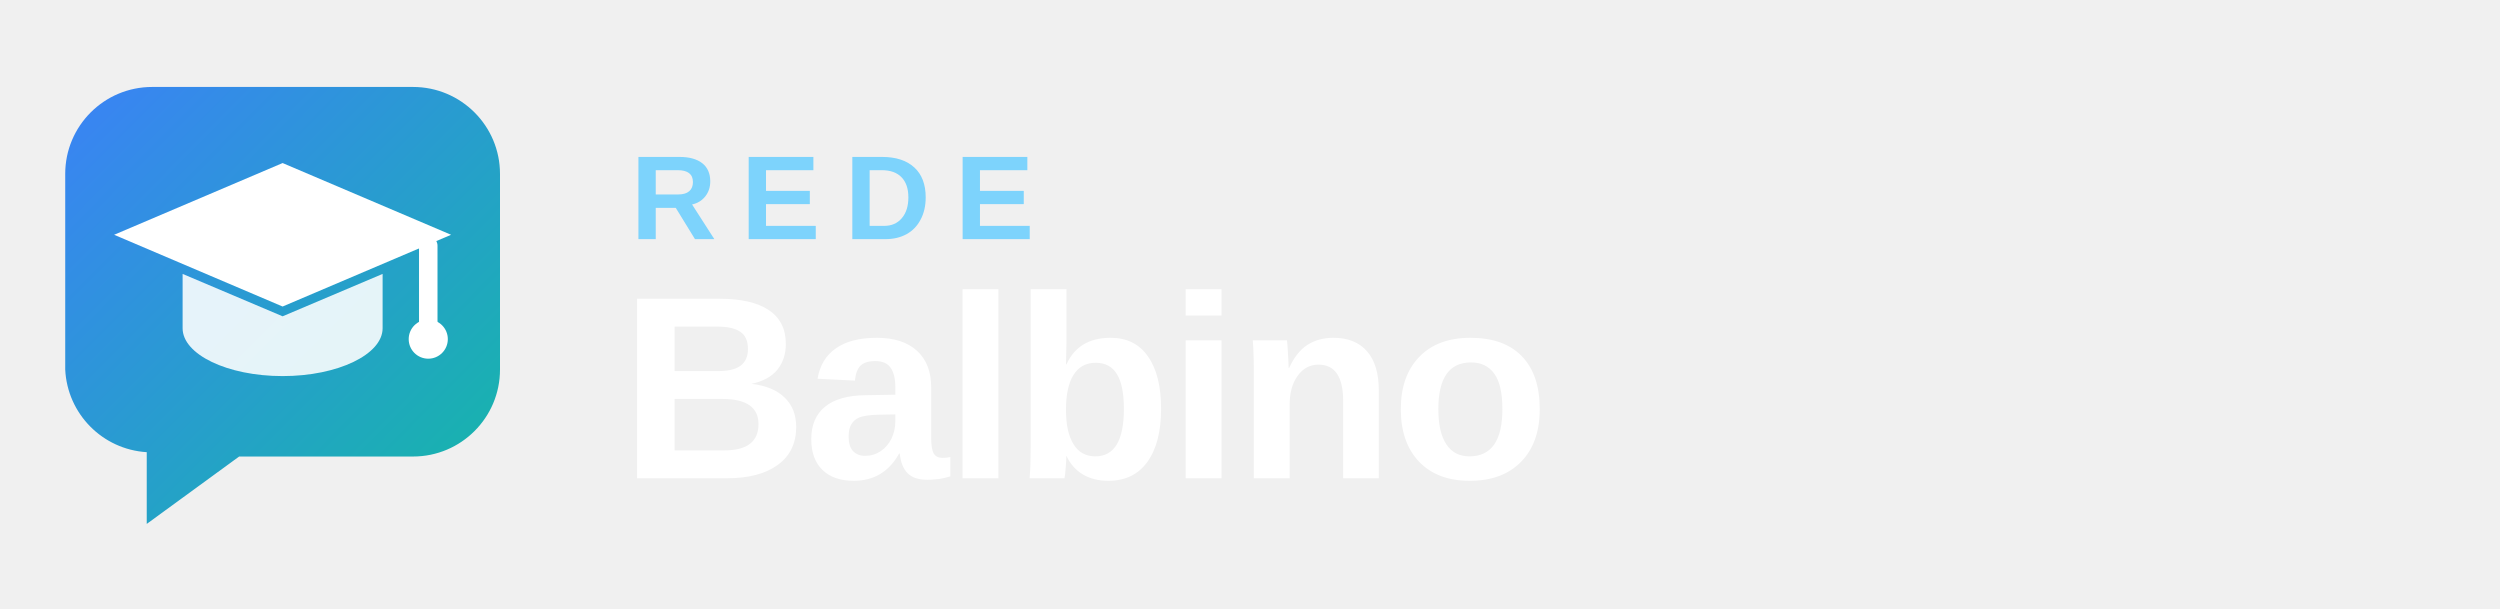
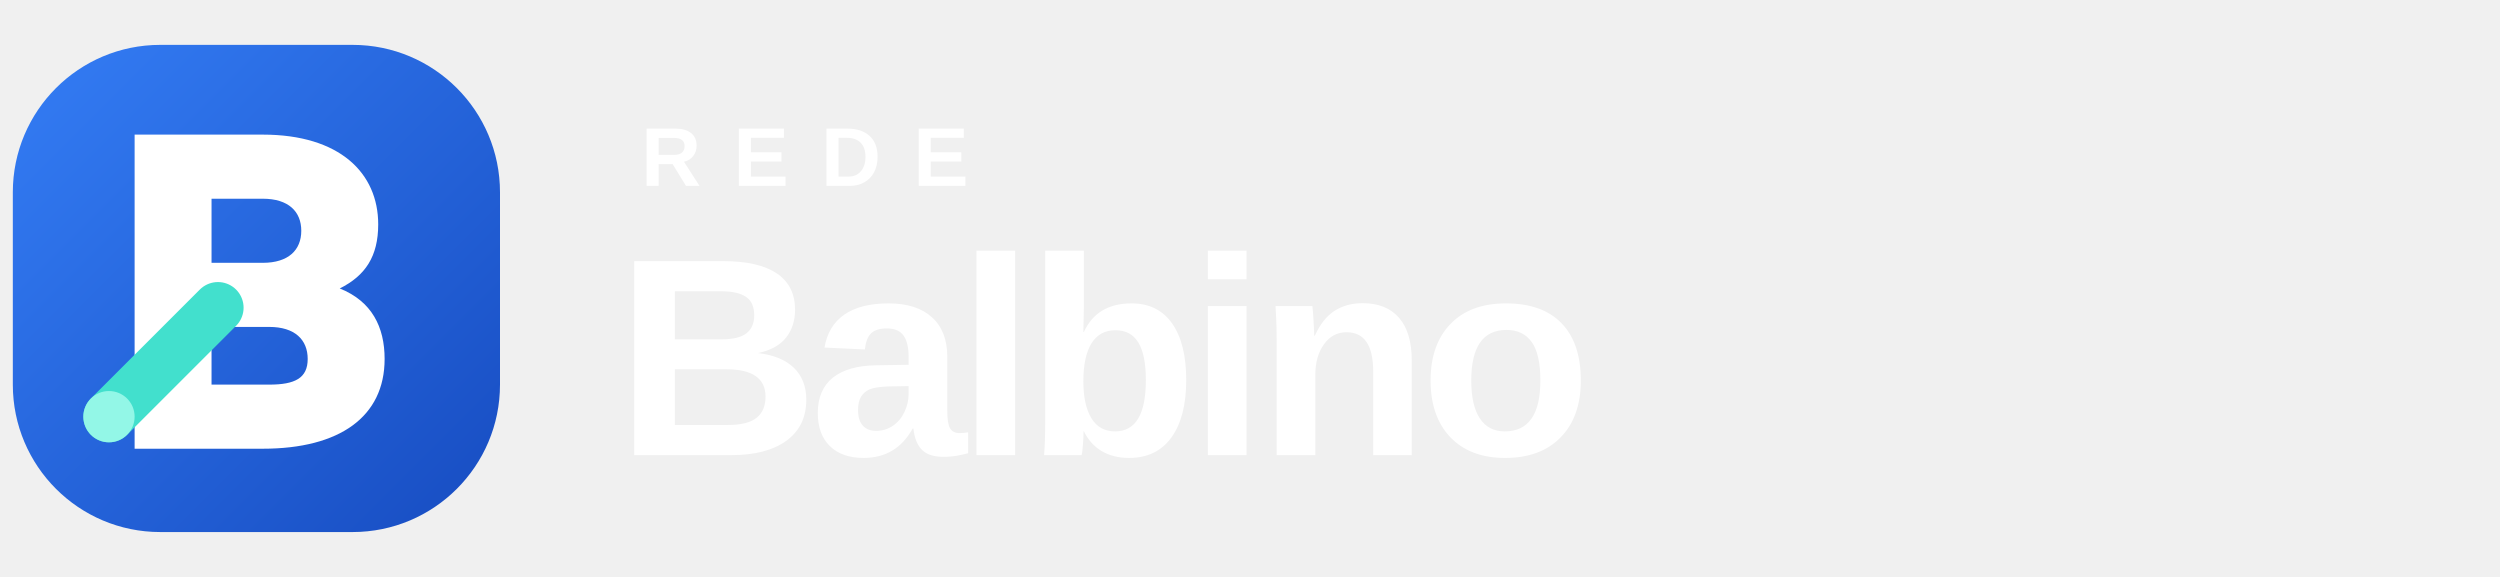
- <svg xmlns="http://www.w3.org/2000/svg" viewBox="0 0 230 56" width="460" height="112">
-   <defs>
-     <linearGradient id="g" x1="0" y1="0" x2="1" y2="1">
-       <stop offset="0" stop-color="#3b82f6" />
-       <stop offset="1" stop-color="#14b8a6" />
-     </linearGradient>
-   </defs>
-   <g transform="translate(4 6)">
-     <path d="M10 2h24a8 8 0 0 1 8 8v18a8 8 0 0 1-8 8H18l-8.5 6.2V35.6A8 8 0 0 1 2 28V10a8 8 0 0 1 8-8z" fill="url(#g)" />
-     <path d="M22 9 6.5 15.6 22 22.2l15.5-6.6z" fill="#fff" />
-     <path d="M12.8 19.2v5c0 2.4 4.1 4.4 9.2 4.4s9.2-2 9.2-4.4v-5L22 23.1z" fill="#fff" opacity=".88" />
-     <path d="M35.4 16.6v7.4" stroke="#fff" stroke-width="1.7" stroke-linecap="round" />
-     <circle cx="35.4" cy="25.2" r="1.8" fill="#fff" />
+ <svg xmlns="http://www.w3.org/2000/svg" width="390" height="90" viewBox="0 0 390 90" role="img" aria-label="Rede Balbino">
+   <g transform="translate(0 5)">
+     <defs>
+       <linearGradient id="rb-blue" x1="0" y1="0" x2="1" y2="1">
+         <stop stop-color="#347df5" />
+         <stop offset="1" stop-color="#174cc1" />
+       </linearGradient>
+     </defs>
+     <rect x="2" y="2" width="76" height="76" rx="23" fill="url(#rb-blue)" />
+     <path fill="#fff" d="M23 19h20c12 0 18 6 18 14 0 5-2 8-6 10 5 2 7 6 7 11 0 9-7 14-19 14H23V19Zm12 10v10h8c4 0 6-2 6-5s-2-5-6-5h-8Zm0 20v9h9c4 0 6-1 6-4s-2-5-6-5h-9Z" transform="translate(-2 -3)" />
+     <path d="m17 60 17-17" stroke="#42e0cd" stroke-width="8" stroke-linecap="round" />
+     <circle cx="17" cy="60" r="4" fill="#93f7e7" />
  </g>
-   <text x="58" y="22" font-family="Segoe UI, Arial, sans-serif" font-size="11" font-weight="600" letter-spacing="2.2" fill="#7dd3fc">REDE</text>
-   <text x="57" y="44" font-family="Segoe UI, Arial, sans-serif" font-size="24" font-weight="800" letter-spacing="-.4" fill="#ffffff">Balbino</text>
+   <g fill="#ffffff" font-family="Arial,Helvetica,sans-serif">
+     <text x="100" y="29" font-size="13" font-weight="700" letter-spacing="5">REDE</text>
+     <text x="96" y="71" font-size="44" font-weight="800" letter-spacing="-1.5">Balbino</text>
+   </g>
</svg>
